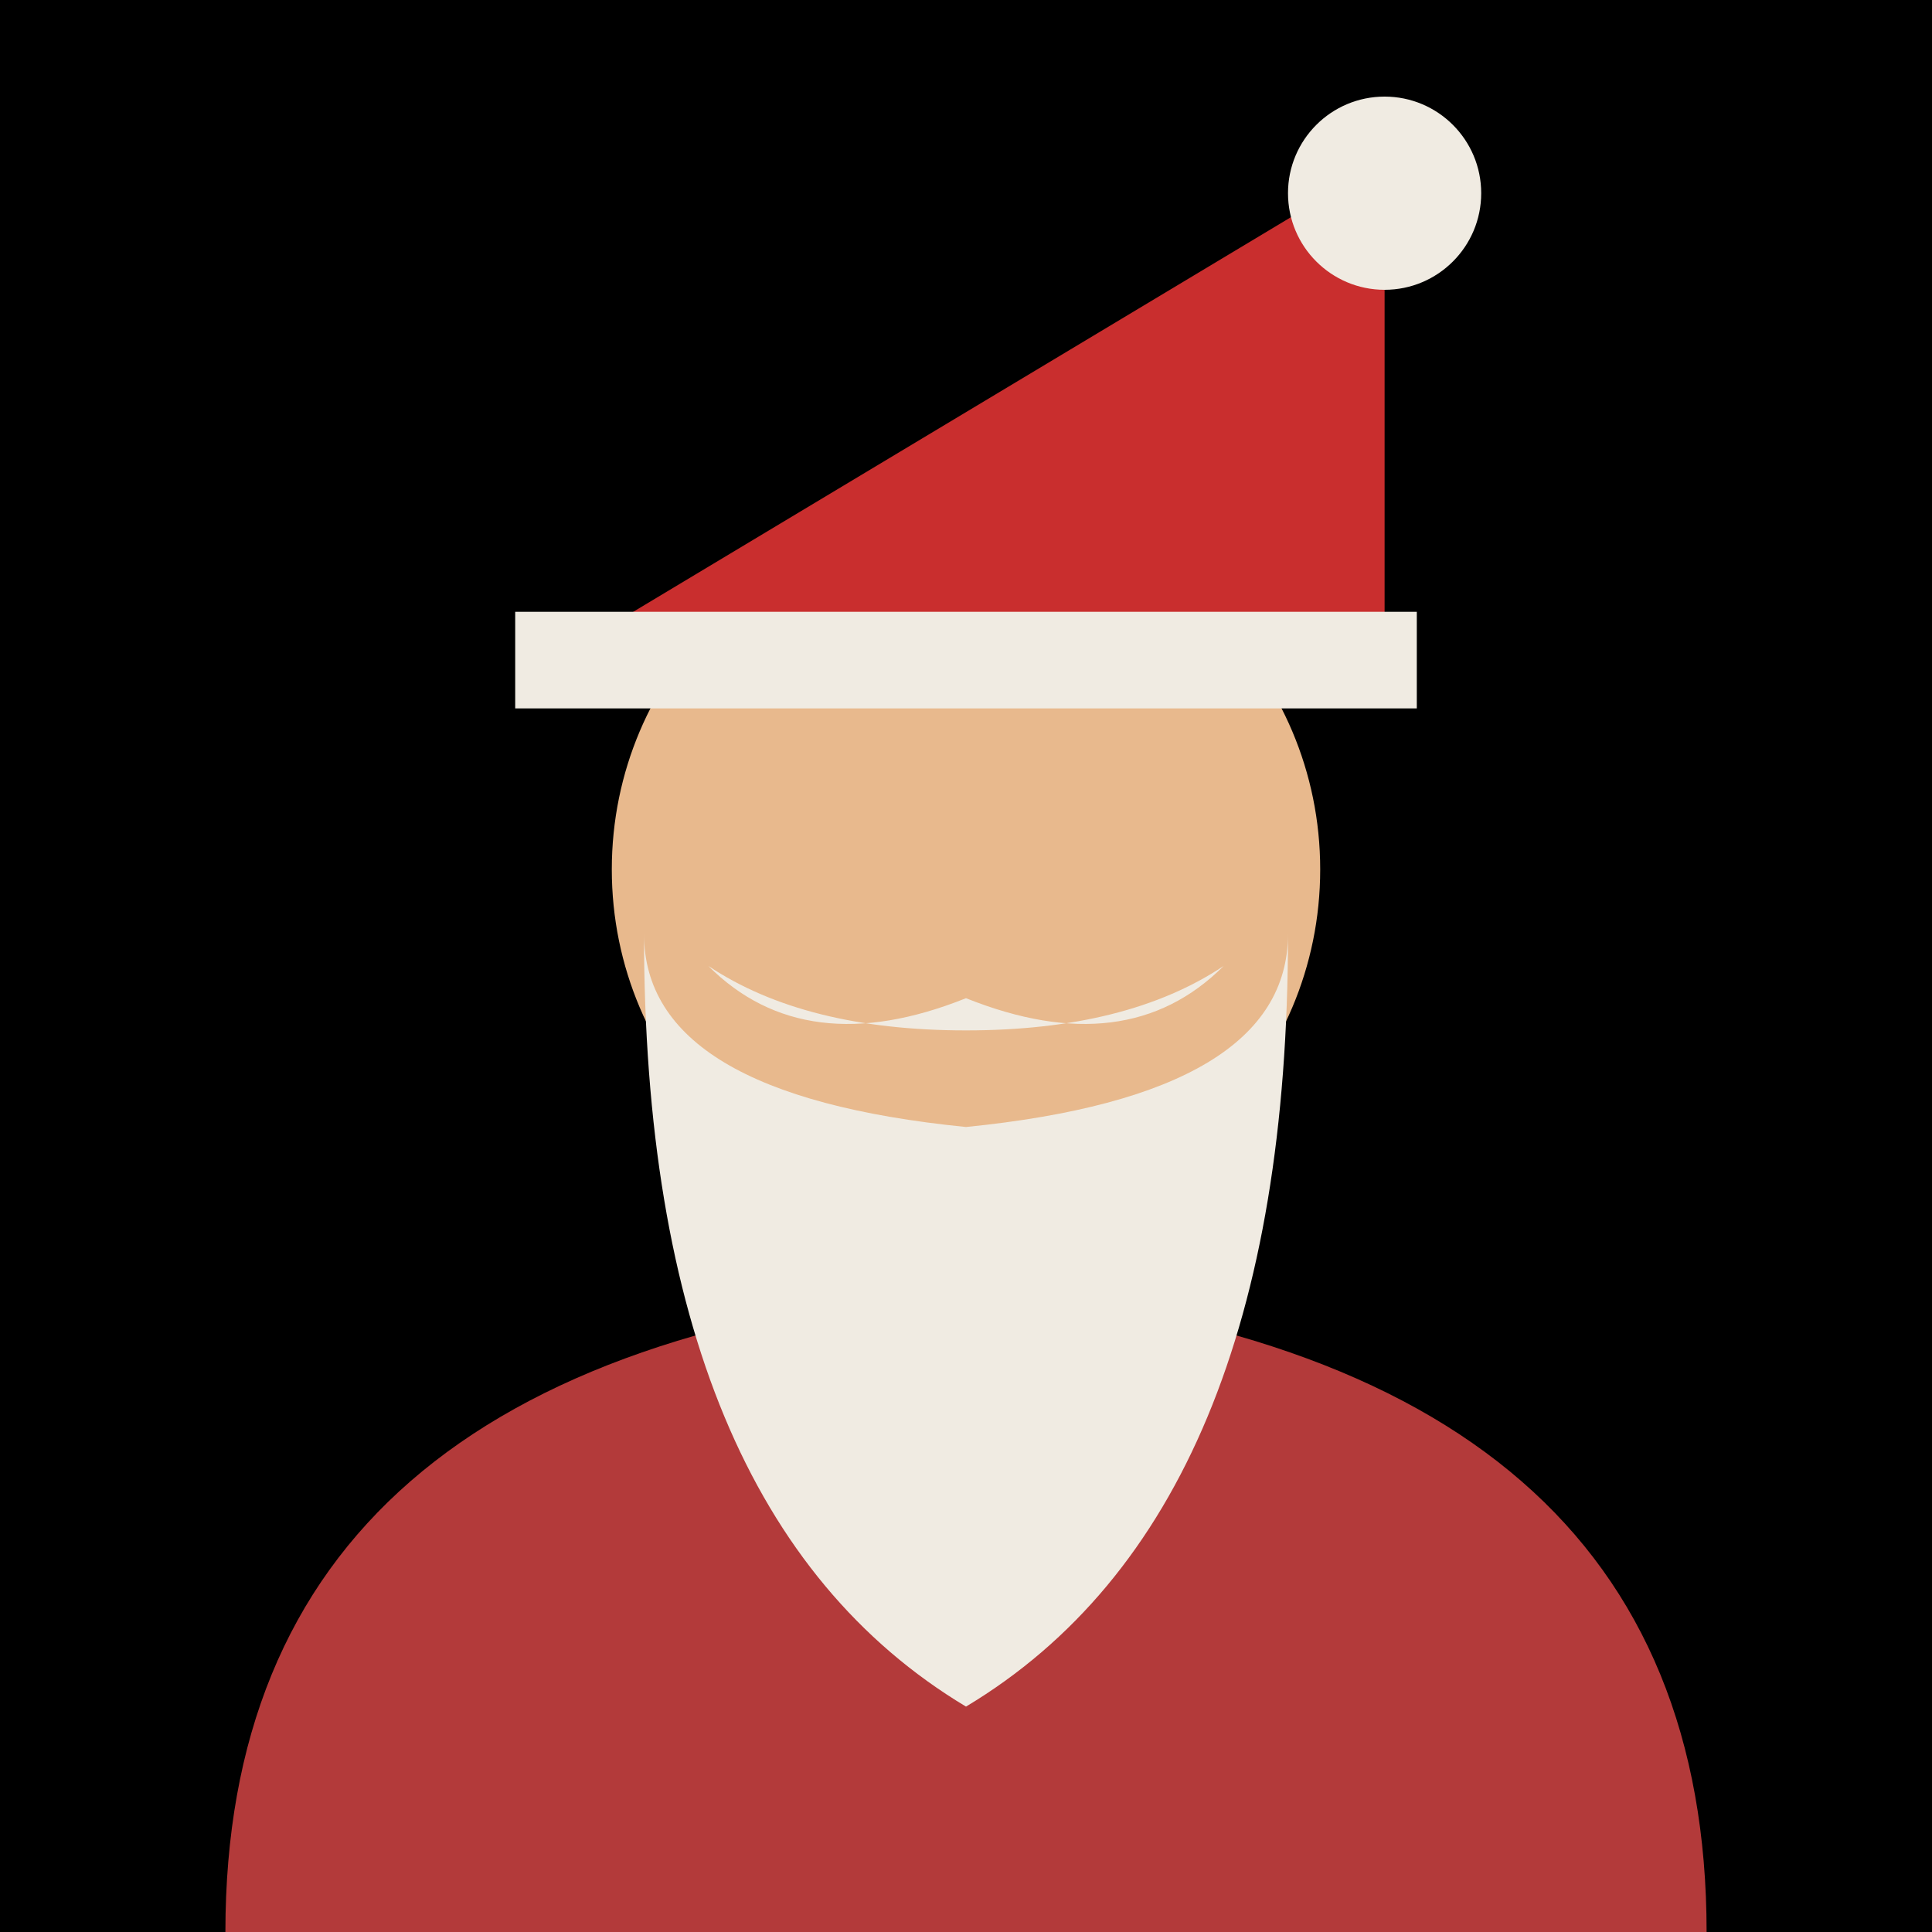
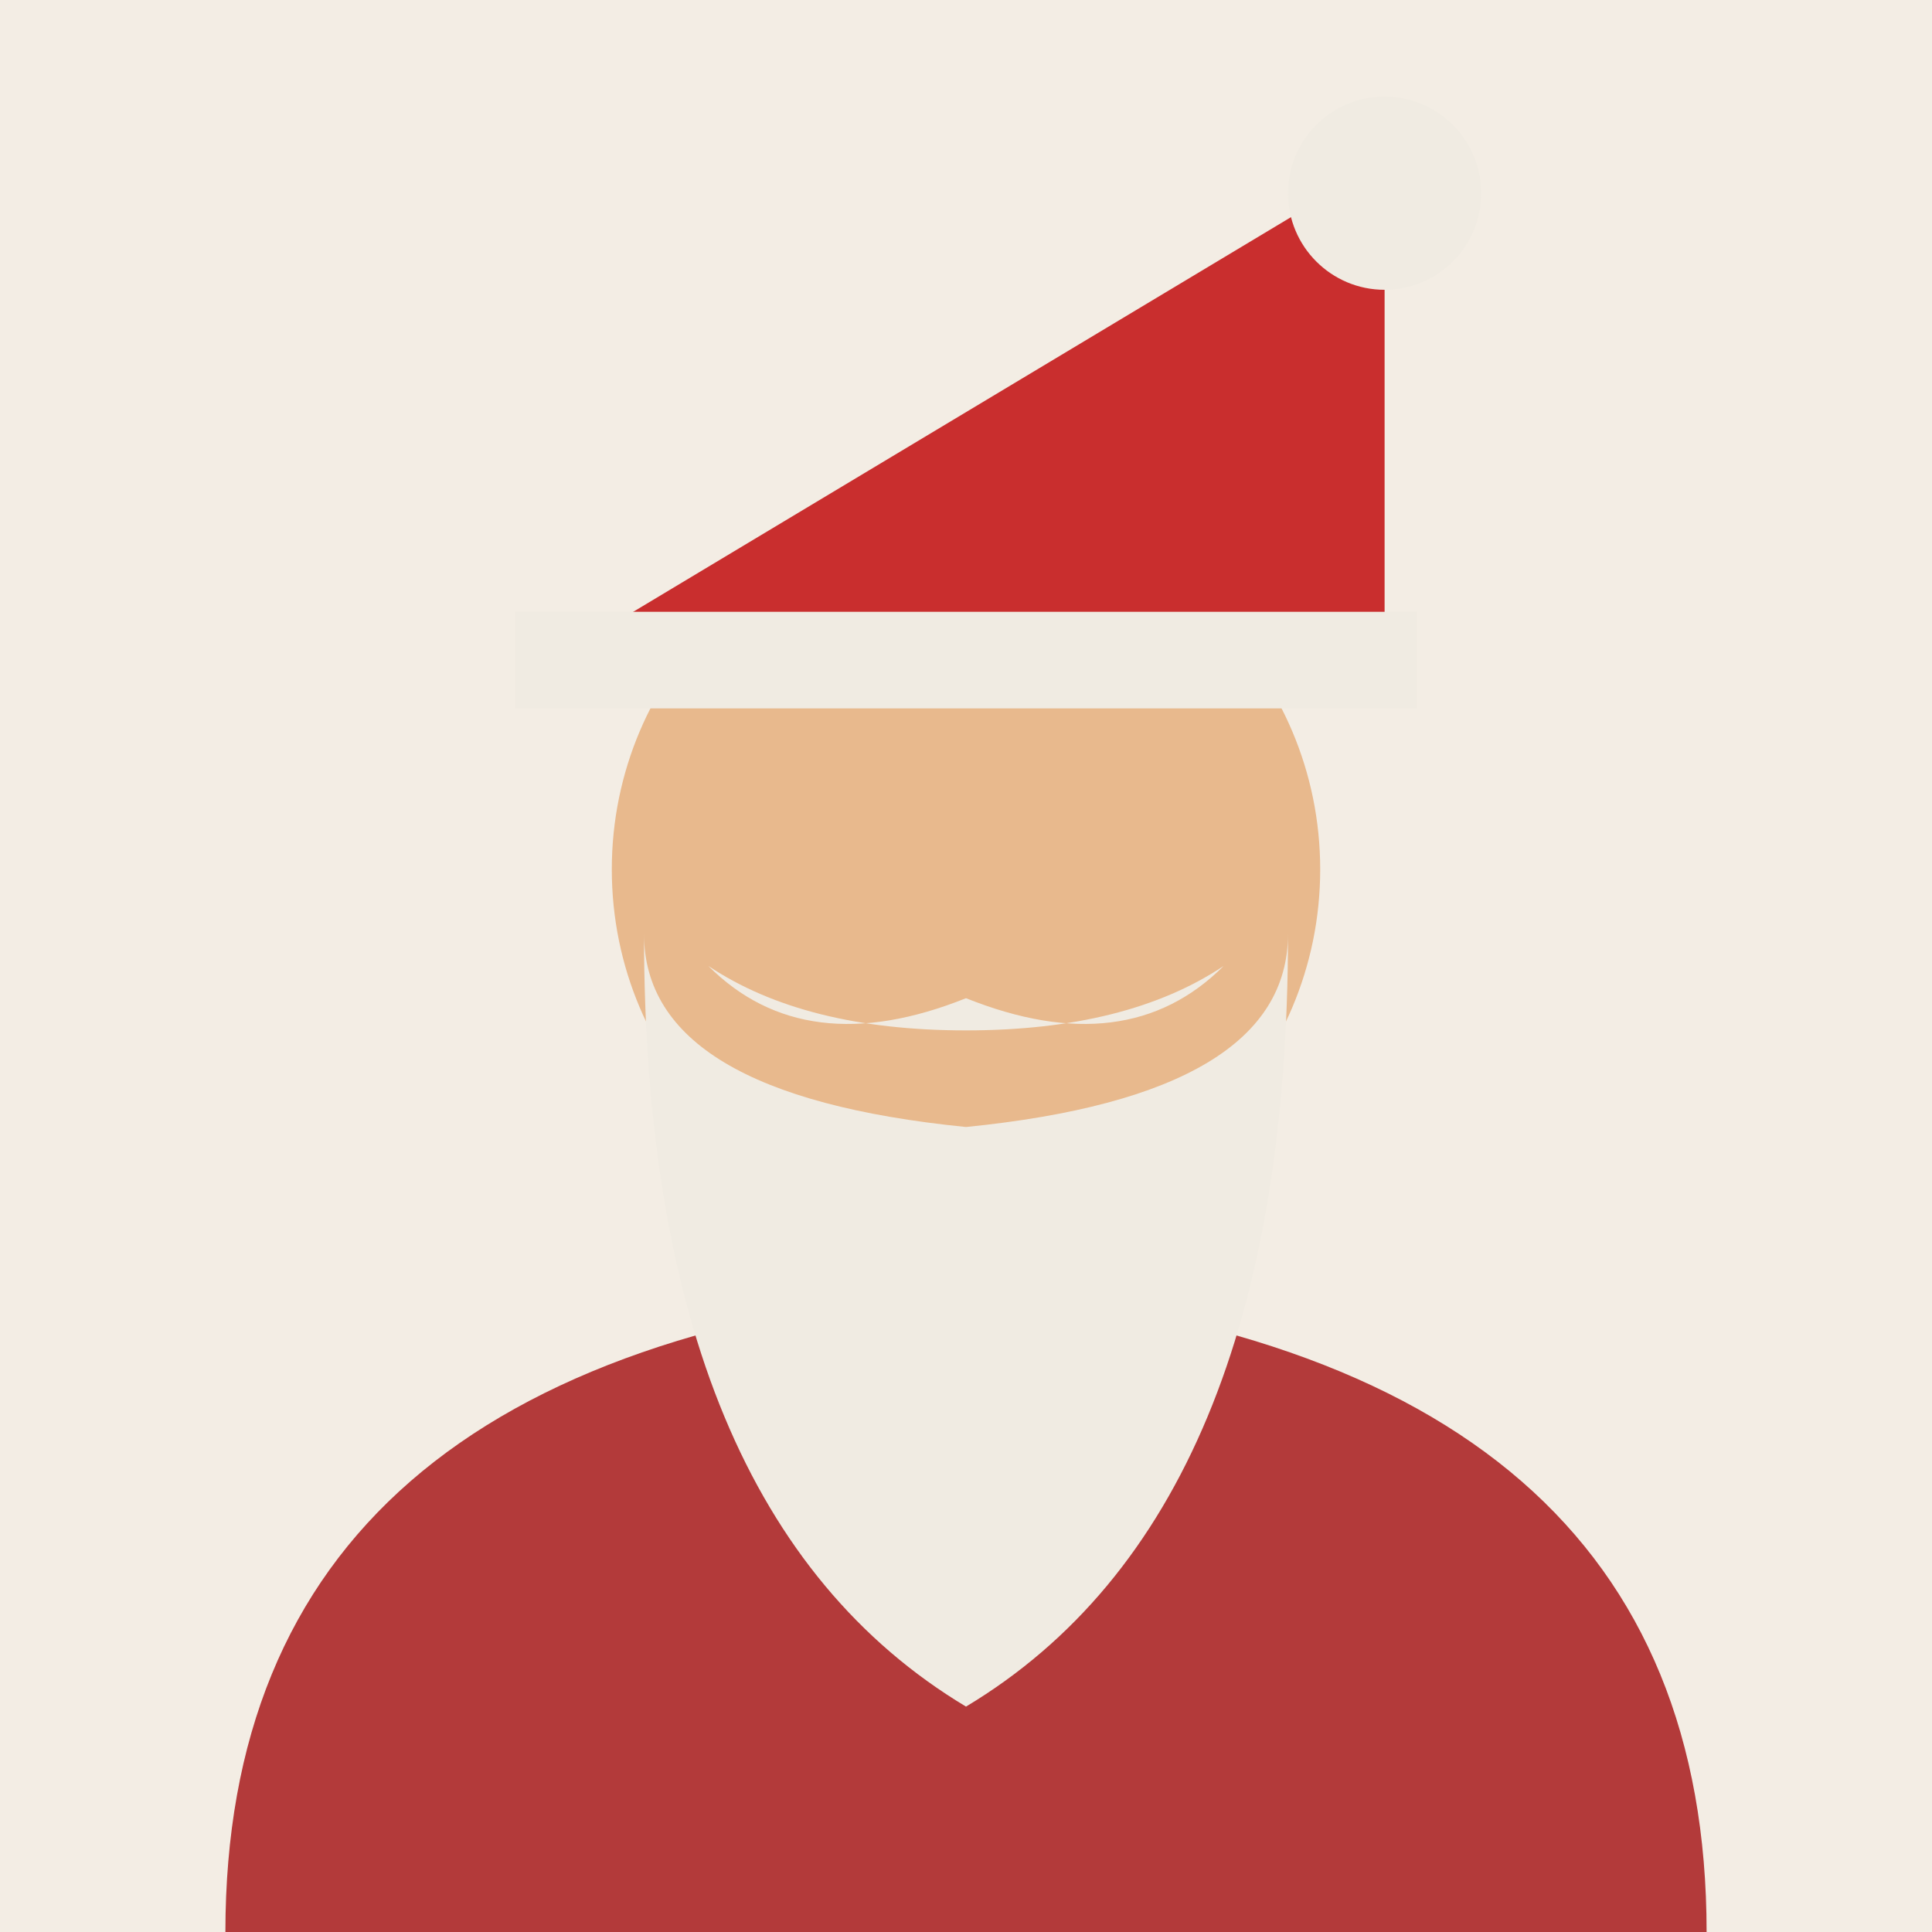
<svg xmlns="http://www.w3.org/2000/svg" viewBox="0 0 120 120" width="120" height="120">
-   <rect width="120" height="120" fill="undefined" />
+   <rect width="120" height="120" fill="#f3ede4" />
  <path d="M14 120 Q14 84 60 80 Q106 84 106 120 Z" fill="#b33a3a" />
  <rect x="53" y="70" width="14" height="14" fill="#e8b98d" />
  <circle cx="60" cy="54" r="22" fill="#e8b98d" />
  <path d="M36 40 L86 10 L86 40 Z" fill="#c92e2e" />
  <rect x="32" y="38" width="56" height="6" fill="#f0ebe2" />
  <circle cx="86" cy="12" r="6" fill="#f0ebe2" />
  <path d="M40 58 Q40 94 60 106 Q80 94 80 58 Q80 68 60 70 Q40 68 40 58 Z" fill="#f0ebe2" />
  <path d="M44 60 Q50 66 60 62 Q70 66 76 60 Q70 64 60 64 Q50 64 44 60 Z" fill="#f0ebe2" />
</svg>
